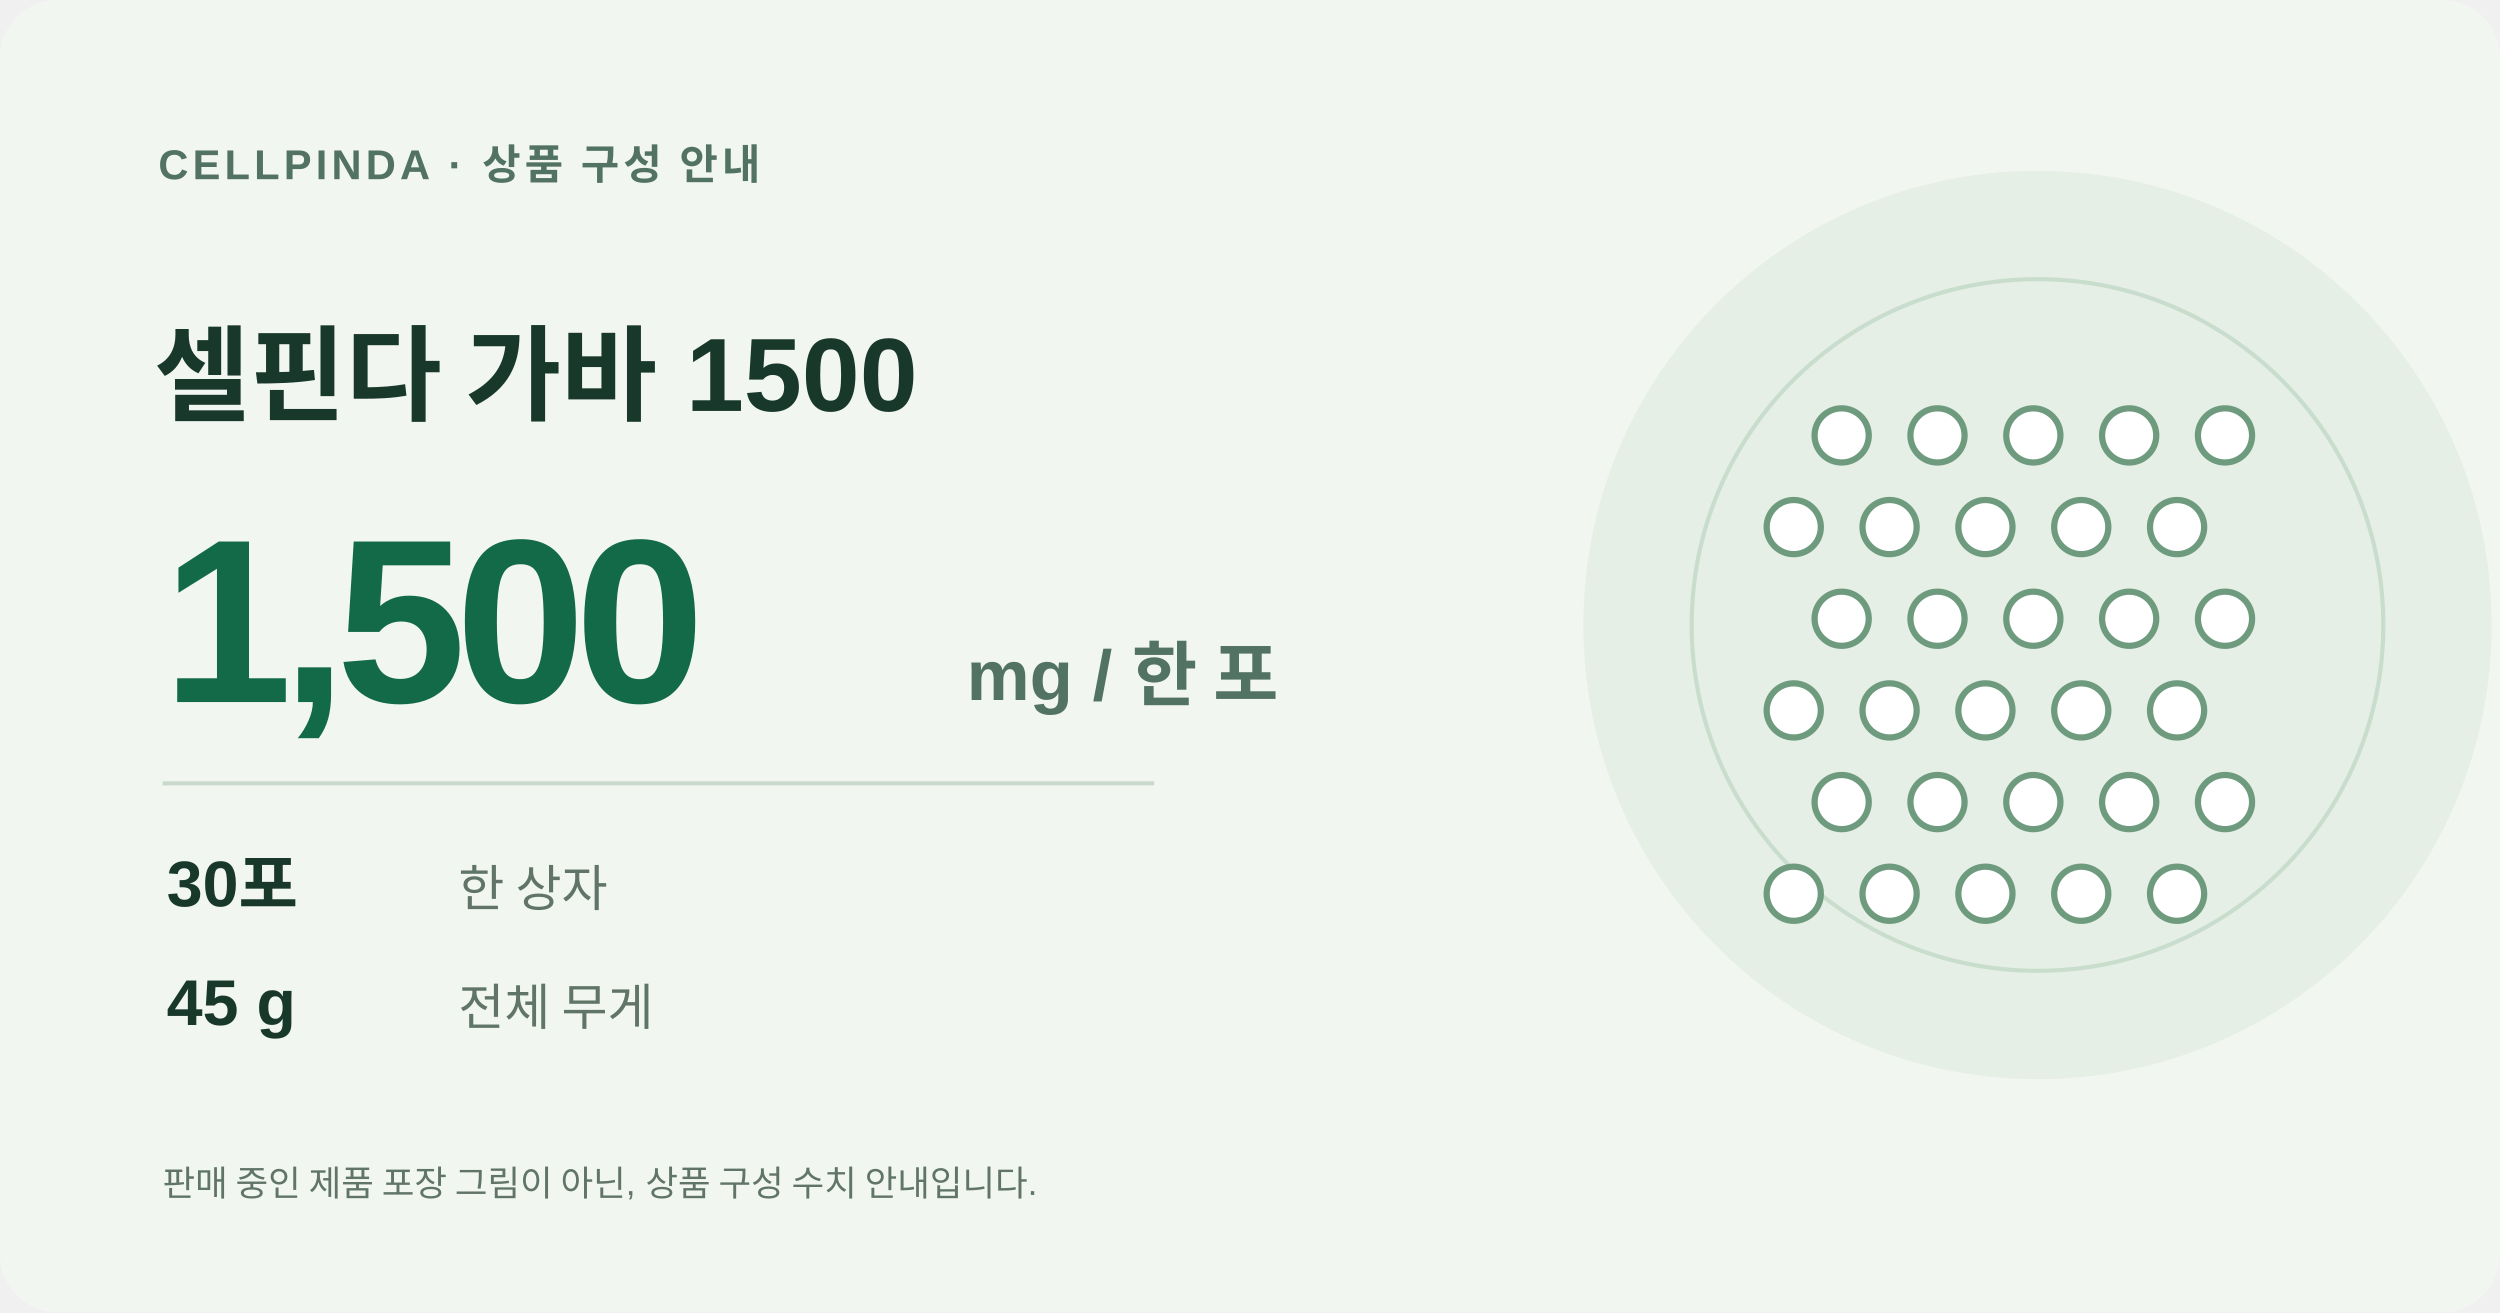
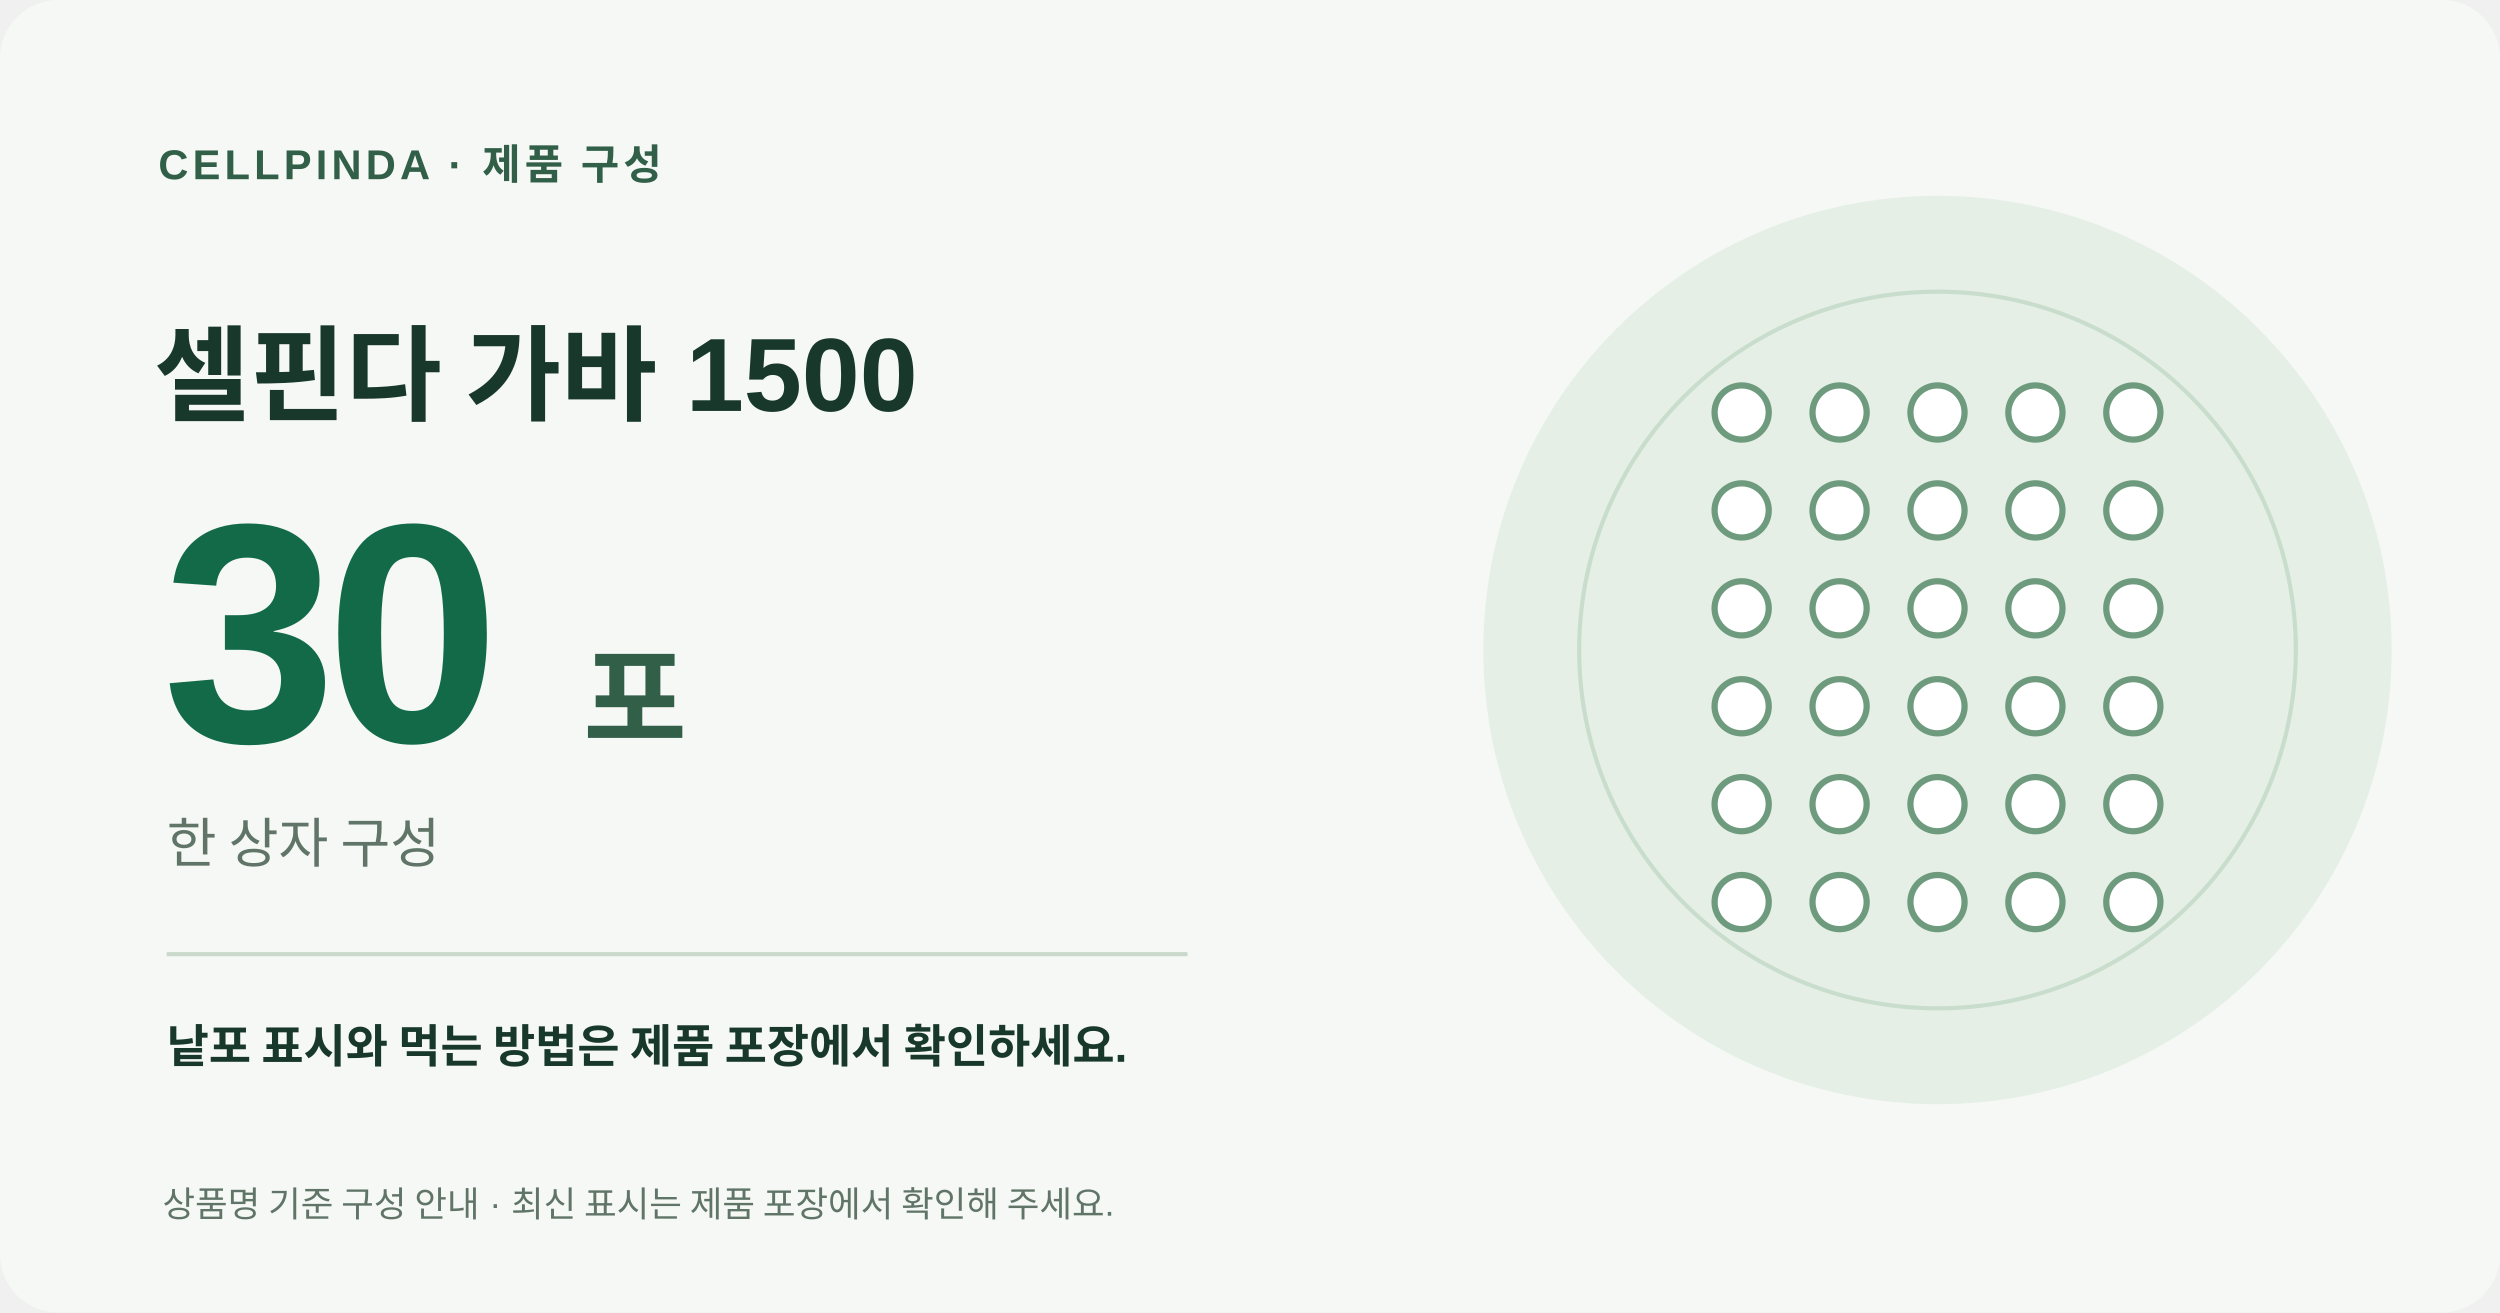
<svg xmlns="http://www.w3.org/2000/svg" width="1200" height="630" viewBox="0 0 1200 630" role="img" aria-labelledby="title desc">
-   <rect width="1200" height="630" rx="28" fill="#f2f6f1" />
-   <circle cx="978" cy="300" r="218" fill="#e5efe6" />
-   <circle cx="978" cy="300" r="166" fill="none" stroke="#c9ddcd" stroke-width="2" />
-   <text x="76" y="86" fill="#527363" font-family="Arial, 'Malgun Gothic', sans-serif" font-size="20" font-weight="700" letter-spacing="2">CELLPINDA · 상품 구성 안내</text>
+   <rect width="1200" height="630" rx="28" fill="#f5f8f5" />
+   <text x="76" y="86" fill="#315f48" font-family="Arial, 'Malgun Gothic', sans-serif" font-size="20" font-weight="700" letter-spacing="2">CELLPINDA · 제품 구성</text>
  <text x="74" y="198" fill="#18382b" font-family="Arial, 'Malgun Gothic', sans-serif" font-size="50" font-weight="700">셀핀다 가바 1500</text>
-   <text x="78" y="337" fill="#126a49" font-family="Arial, 'Malgun Gothic', sans-serif" font-size="112" font-weight="750" letter-spacing="-5">1,500</text>
-   <text x="464" y="336" fill="#527363" font-family="Arial, 'Malgun Gothic', sans-serif" font-size="34" font-weight="650">mg / 한 포</text>
-   <line x1="78" y1="376" x2="554" y2="376" stroke="#cbd9cd" stroke-width="2" />
-   <text x="80" y="435" fill="#18382b" font-family="Arial, 'Malgun Gothic', sans-serif" font-size="31" font-weight="700">30포</text>
-   <text x="220" y="435" fill="#607567" font-family="Arial, 'Malgun Gothic', sans-serif" font-size="24">한 상자</text>
-   <text x="80" y="492" fill="#18382b" font-family="Arial, 'Malgun Gothic', sans-serif" font-size="31" font-weight="700">45 g</text>
-   <text x="220" y="492" fill="#607567" font-family="Arial, 'Malgun Gothic', sans-serif" font-size="24">전체 무게</text>
+   <text x="78" y="356" fill="#126a49" font-family="Arial, 'Malgun Gothic', sans-serif" font-size="150" font-weight="750" letter-spacing="-5">30</text>
+   <text x="280" y="355" fill="#315f48" font-family="Arial, 'Malgun Gothic', sans-serif" font-size="54" font-weight="700">포</text>
+   <text x="80" y="414" fill="#607567" font-family="Arial, 'Malgun Gothic', sans-serif" font-size="26">한 상자 구성</text>
+   <rect x="80" y="457" width="490" height="2" fill="#cbd9cd" />
+   <text x="80" y="510" fill="#18382b" font-family="Arial, 'Malgun Gothic', sans-serif" font-size="22" font-weight="600">낱포 표시와 먹는 방법은 제품 포장에서 확인하세요.</text>
+   <circle cx="930" cy="312" r="218" fill="#e5efe6" />
+   <circle cx="930" cy="312" r="172" fill="none" stroke="#c9ddcd" stroke-width="2" />
  <g fill="#fff" stroke="#6e9b7e" stroke-width="3">
-     <circle cx="884" cy="209" r="13" />
-     <circle cx="930" cy="209" r="13" />
-     <circle cx="976" cy="209" r="13" />
-     <circle cx="1022" cy="209" r="13" />
-     <circle cx="1068" cy="209" r="13" />
-     <circle cx="861" cy="253" r="13" />
-     <circle cx="907" cy="253" r="13" />
-     <circle cx="953" cy="253" r="13" />
-     <circle cx="999" cy="253" r="13" />
-     <circle cx="1045" cy="253" r="13" />
-     <circle cx="884" cy="297" r="13" />
-     <circle cx="930" cy="297" r="13" />
-     <circle cx="976" cy="297" r="13" />
-     <circle cx="1022" cy="297" r="13" />
-     <circle cx="1068" cy="297" r="13" />
-     <circle cx="861" cy="341" r="13" />
-     <circle cx="907" cy="341" r="13" />
-     <circle cx="953" cy="341" r="13" />
-     <circle cx="999" cy="341" r="13" />
-     <circle cx="1045" cy="341" r="13" />
-     <circle cx="884" cy="385" r="13" />
-     <circle cx="930" cy="385" r="13" />
-     <circle cx="976" cy="385" r="13" />
-     <circle cx="1022" cy="385" r="13" />
-     <circle cx="1068" cy="385" r="13" />
-     <circle cx="861" cy="429" r="13" />
-     <circle cx="907" cy="429" r="13" />
-     <circle cx="953" cy="429" r="13" />
-     <circle cx="999" cy="429" r="13" />
-     <circle cx="1045" cy="429" r="13" />
+     <circle cx="836" cy="198" r="13" />
+     <circle cx="883" cy="198" r="13" />
+     <circle cx="930" cy="198" r="13" />
+     <circle cx="977" cy="198" r="13" />
+     <circle cx="1024" cy="198" r="13" />
+     <circle cx="836" cy="245" r="13" />
+     <circle cx="883" cy="245" r="13" />
+     <circle cx="930" cy="245" r="13" />
+     <circle cx="977" cy="245" r="13" />
+     <circle cx="1024" cy="245" r="13" />
+     <circle cx="836" cy="292" r="13" />
+     <circle cx="883" cy="292" r="13" />
+     <circle cx="930" cy="292" r="13" />
+     <circle cx="977" cy="292" r="13" />
+     <circle cx="1024" cy="292" r="13" />
+     <circle cx="836" cy="339" r="13" />
+     <circle cx="883" cy="339" r="13" />
+     <circle cx="930" cy="339" r="13" />
+     <circle cx="977" cy="339" r="13" />
+     <circle cx="1024" cy="339" r="13" />
+     <circle cx="836" cy="386" r="13" />
+     <circle cx="883" cy="386" r="13" />
+     <circle cx="930" cy="386" r="13" />
+     <circle cx="977" cy="386" r="13" />
+     <circle cx="1024" cy="386" r="13" />
+     <circle cx="836" cy="433" r="13" />
+     <circle cx="883" cy="433" r="13" />
+     <circle cx="930" cy="433" r="13" />
+     <circle cx="977" cy="433" r="13" />
+     <circle cx="1024" cy="433" r="13" />
  </g>
-   <text x="78" y="574" fill="#607567" font-family="Arial, 'Malgun Gothic', sans-serif" font-size="17">판매 중인 제품 포장 그림이 아닌, 상품 구성 수치 안내입니다.</text>
+   <text x="78" y="584" fill="#607567" font-family="Arial, 'Malgun Gothic', sans-serif" font-size="17">상품명 기준 구성 안내 · 최신 표시는 제품 포장에서 확인해 주세요.</text>
</svg>
